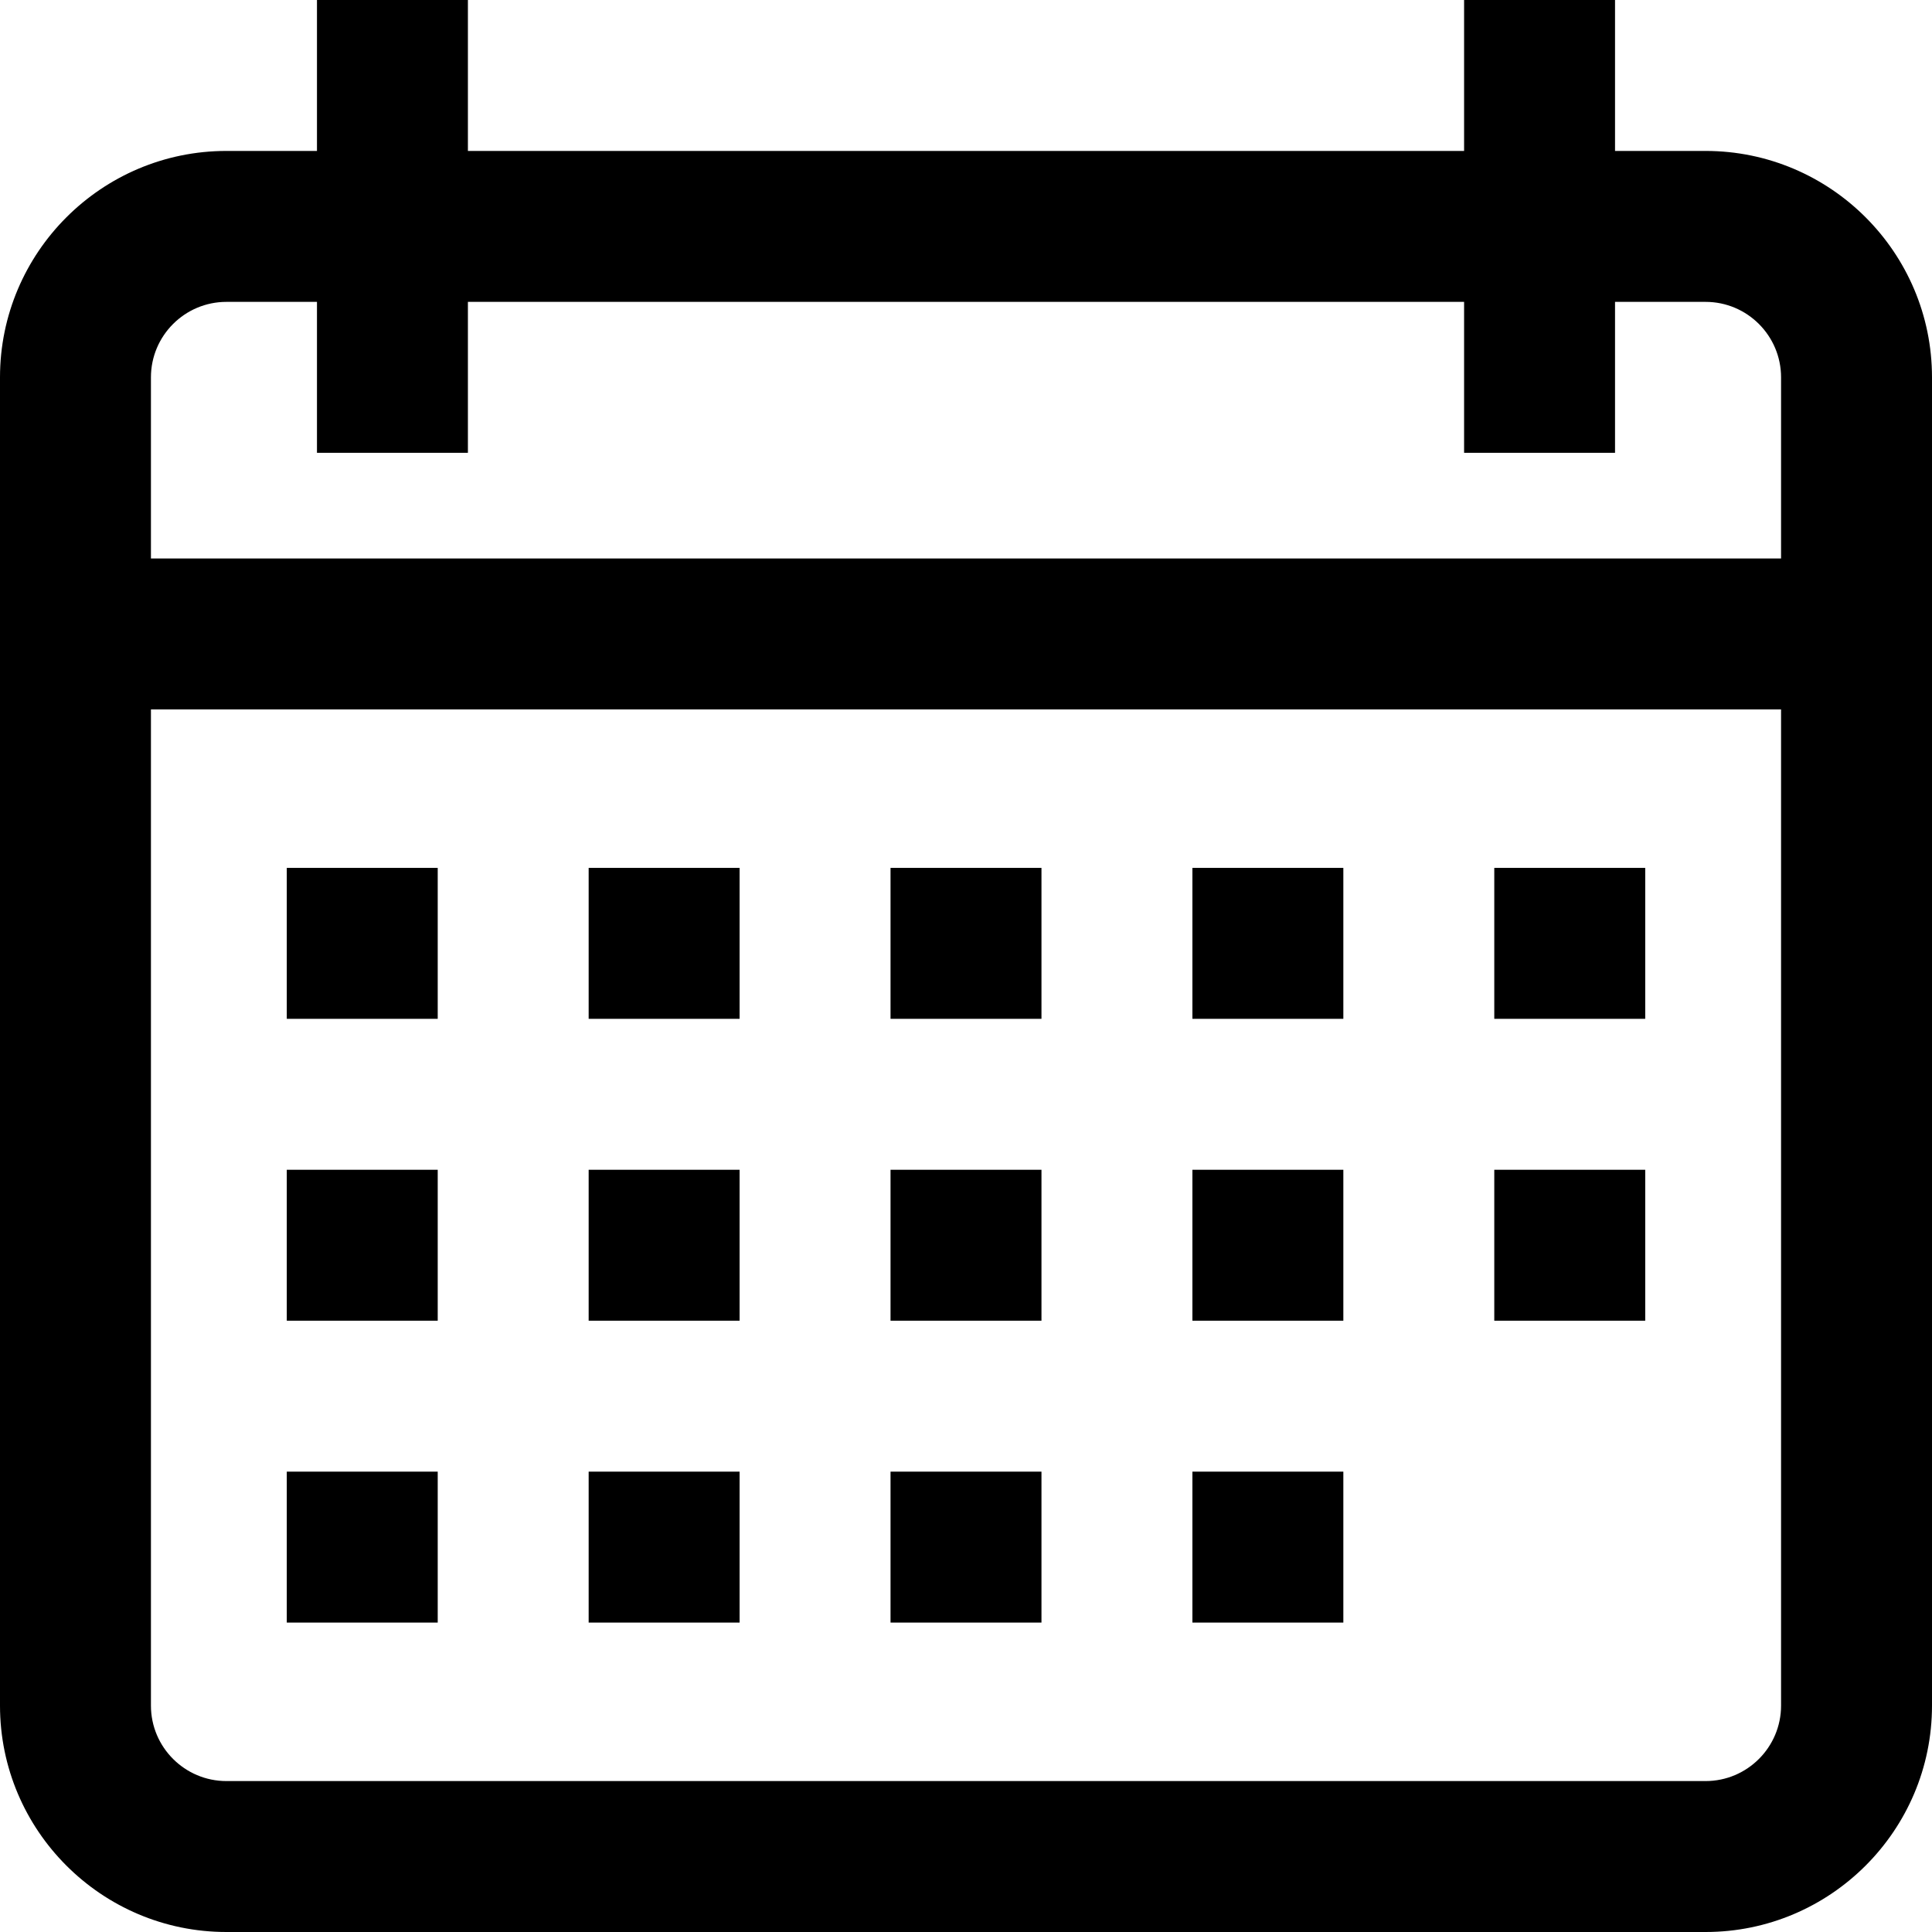
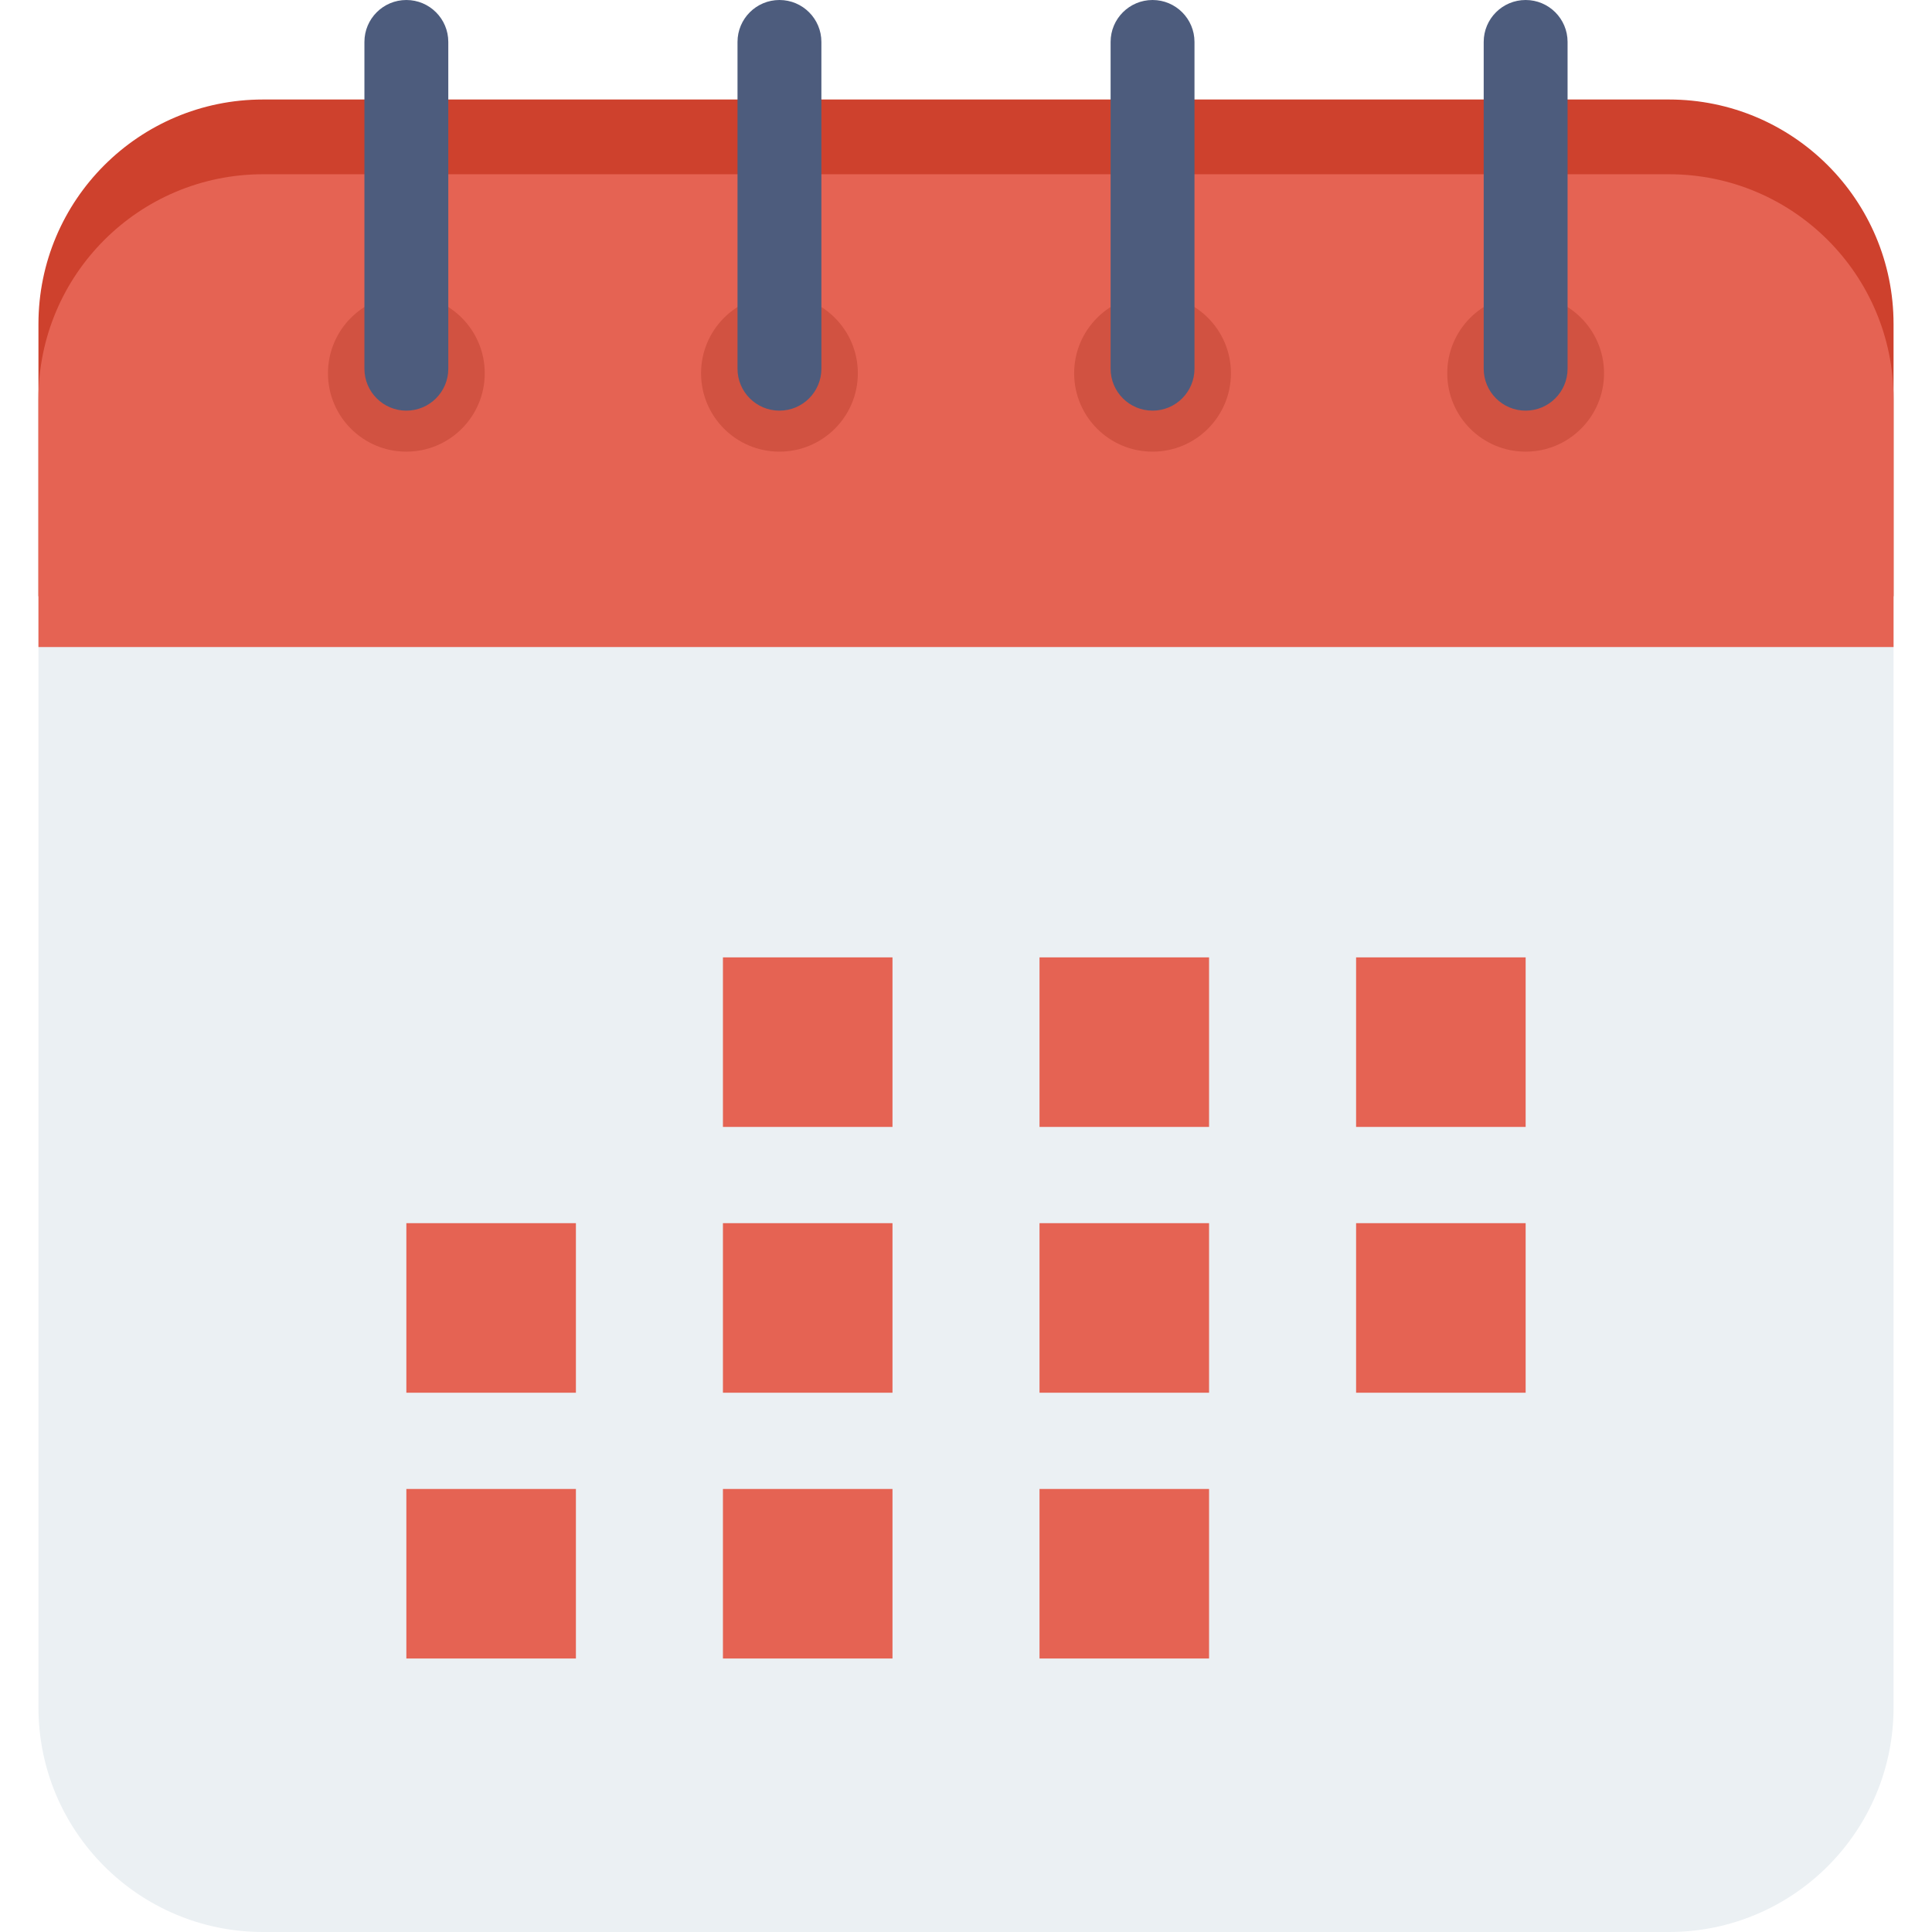
- <svg xmlns="http://www.w3.org/2000/svg" version="1.1" id="Capa_1" x="0px" y="0px" viewBox="0 0 512 512" style="enable-background:new 0 0 512 512;" xml:space="preserve">
+ <svg xmlns="http://www.w3.org/2000/svg" id="Capa_1" enable-background="new 0 0 299.063 299.063" height="512" viewBox="0 0 299.063 299.063" width="512">
  <g>
-     <g>
-       <path d="M452,40h-24V0h-40v40H124V0H84v40H60C26.916,40,0,66.916,0,100v352c0,33.084,26.916,60,60,60h392    c33.084,0,60-26.916,60-60V100C512,66.916,485.084,40,452,40z M472,452c0,11.028-8.972,20-20,20H60c-11.028,0-20-8.972-20-20V188    h432V452z M472,148H40v-48c0-11.028,8.972-20,20-20h24v40h40V80h264v40h40V80h24c11.028,0,20,8.972,20,20V148z" />
+     <path d="m258.343 26.972h-217.623c-19.202 0-34.769 15.567-34.769 34.769v202.553c0 19.202 15.567 34.769 34.769 34.769h217.623c19.202 0 34.769-15.567 34.769-34.769v-202.553c0-19.203-15.567-34.769-34.769-34.769z" fill="#ebf0f3" />
+     <path d="m293.112 92.299v-42.128c0-19.202-15.567-34.769-34.769-34.769h-217.623c-19.202 0-34.769 15.567-34.769 34.769v42.128z" fill="#ce412d" />
+     <path d="m293.112 100.159v-38.418c0-19.202-15.567-34.769-34.769-34.769h-217.623c-19.202 0-34.769 15.567-34.769 34.769v38.418z" fill="#e56353" />
+     <path d="m62.902 45.645c-6.702 0-12.135 5.433-12.135 12.135s5.433 12.134 12.135 12.134 12.134-5.433 12.134-12.134c.001-6.702-5.432-12.135-12.134-12.135z" fill="#d15241" />
+     <path d="m62.902 0c-3.585 0-6.492 2.907-6.492 6.492v50.581c0 3.586 2.907 6.492 6.492 6.492s6.492-2.906 6.492-6.492v-50.581c0-3.585-2.906-6.492-6.492-6.492z" fill="#4d5c7d" />
+     <path d="m120.655 45.645c-6.702 0-12.135 5.433-12.135 12.135s5.433 12.134 12.135 12.134 12.134-5.433 12.134-12.134c.001-6.702-5.432-12.135-12.134-12.135z" fill="#d15241" />
+     <path d="m120.655 0c-3.585 0-6.492 2.907-6.492 6.492v50.581c0 3.586 2.907 6.492 6.492 6.492s6.492-2.906 6.492-6.492v-50.581c0-3.585-2.907-6.492-6.492-6.492z" fill="#4d5c7d" />
+     <path d="m178.408 45.645c-6.702 0-12.135 5.433-12.135 12.135s5.433 12.134 12.135 12.134 12.134-5.433 12.134-12.134c0-6.702-5.432-12.135-12.134-12.135z" fill="#d15241" />
+     <path d="m178.408 0c-3.585 0-6.492 2.907-6.492 6.492v50.581c0 3.586 2.907 6.492 6.492 6.492s6.492-2.906 6.492-6.492v-50.581c0-3.585-2.907-6.492-6.492-6.492z" fill="#4d5c7d" />
+     <path d="m236.161 45.645c-6.702 0-12.135 5.433-12.135 12.135s5.433 12.134 12.135 12.134 12.134-5.433 12.134-12.134c0-6.702-5.433-12.135-12.134-12.135z" fill="#d15241" />
+     <path d="m236.16 0c-3.585 0-6.492 2.907-6.492 6.492v50.581c0 3.586 2.907 6.492 6.492 6.492s6.492-2.906 6.492-6.492v-50.581c0-3.585-2.906-6.492-6.492-6.492z" fill="#4d5c7d" />
+     <g fill="#e56353">
+       <path d="m111.907 148.197h26.245v26.245h-26.245z" />
+       <path d="m160.911 148.197h26.245v26.245h-26.245z" />
+       <path d="m209.916 148.197h26.245v26.245h-26.245z" />
+       <path d="m62.902 189.34h26.245v26.245h-26.245z" />
+       <path d="m111.907 189.34h26.245v26.245h-26.245z" />
+       <path d="m160.911 189.34h26.245v26.245h-26.245z" />
+       <path d="m209.916 189.34h26.245v26.245h-26.245z" />
+       <path d="m62.902 230.483h26.245v26.245h-26.245z" />
+       <path d="m111.907 230.483h26.245v26.245h-26.245z" />
+       <path d="m160.911 230.483h26.245v26.245h-26.245z" />
    </g>
  </g>
-   <g>
-     <g>
-       <rect x="76" y="230" width="40" height="40" />
-     </g>
-   </g>
-   <g>
-     <g>
-       <rect x="156" y="230" width="40" height="40" />
-     </g>
-   </g>
-   <g>
-     <g>
-       <rect x="236" y="230" width="40" height="40" />
-     </g>
-   </g>
-   <g>
-     <g>
-       <rect x="316" y="230" width="40" height="40" />
-     </g>
-   </g>
-   <g>
-     <g>
-       <rect x="396" y="230" width="40" height="40" />
-     </g>
-   </g>
-   <g>
-     <g>
-       <rect x="76" y="310" width="40" height="40" />
-     </g>
-   </g>
-   <g>
-     <g>
-       <rect x="156" y="310" width="40" height="40" />
-     </g>
-   </g>
-   <g>
-     <g>
-       <rect x="236" y="310" width="40" height="40" />
-     </g>
-   </g>
-   <g>
-     <g>
-       <rect x="316" y="310" width="40" height="40" />
-     </g>
-   </g>
-   <g>
-     <g>
-       <rect x="76" y="390" width="40" height="40" />
-     </g>
-   </g>
-   <g>
-     <g>
-       <rect x="156" y="390" width="40" height="40" />
-     </g>
-   </g>
-   <g>
-     <g>
-       <rect x="236" y="390" width="40" height="40" />
-     </g>
-   </g>
-   <g>
-     <g>
-       <rect x="316" y="390" width="40" height="40" />
-     </g>
-   </g>
-   <g>
-     <g>
-       <rect x="396" y="310" width="40" height="40" />
-     </g>
-   </g>
-   <g>
- </g>
-   <g>
- </g>
-   <g>
- </g>
-   <g>
- </g>
-   <g>
- </g>
-   <g>
- </g>
-   <g>
- </g>
-   <g>
- </g>
-   <g>
- </g>
-   <g>
- </g>
-   <g>
- </g>
-   <g>
- </g>
-   <g>
- </g>
-   <g>
- </g>
-   <g>
- </g>
</svg>
